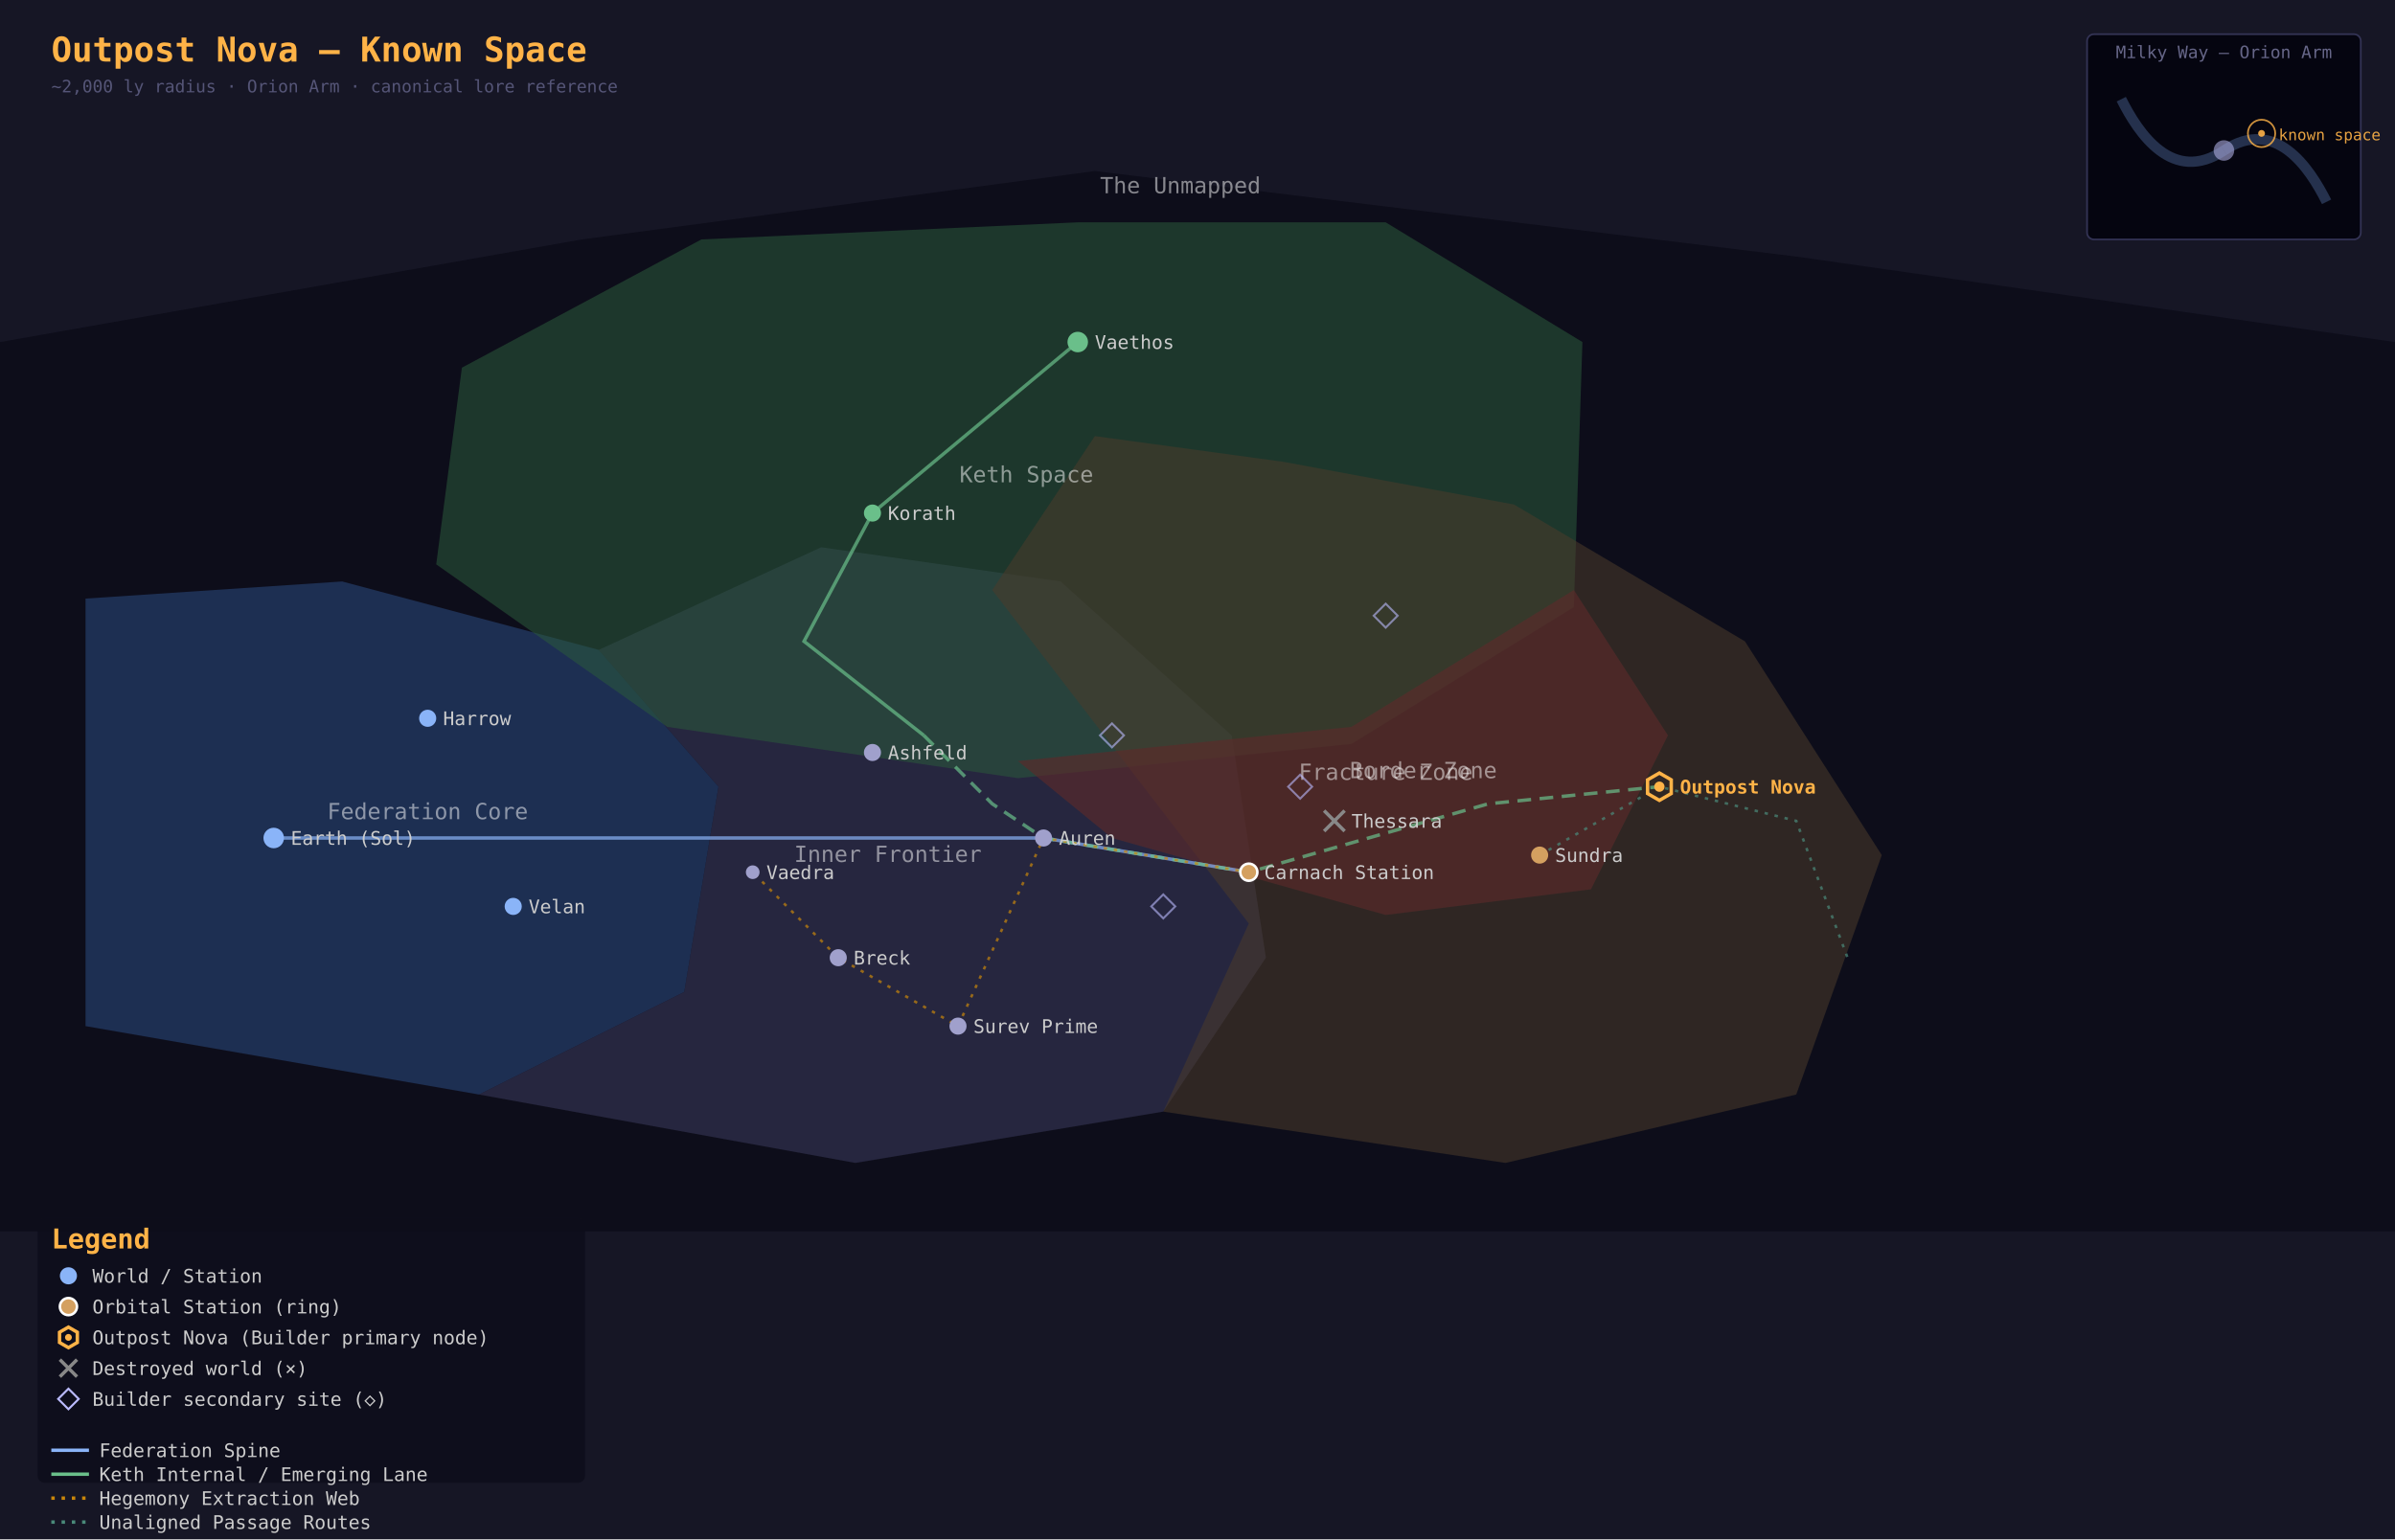
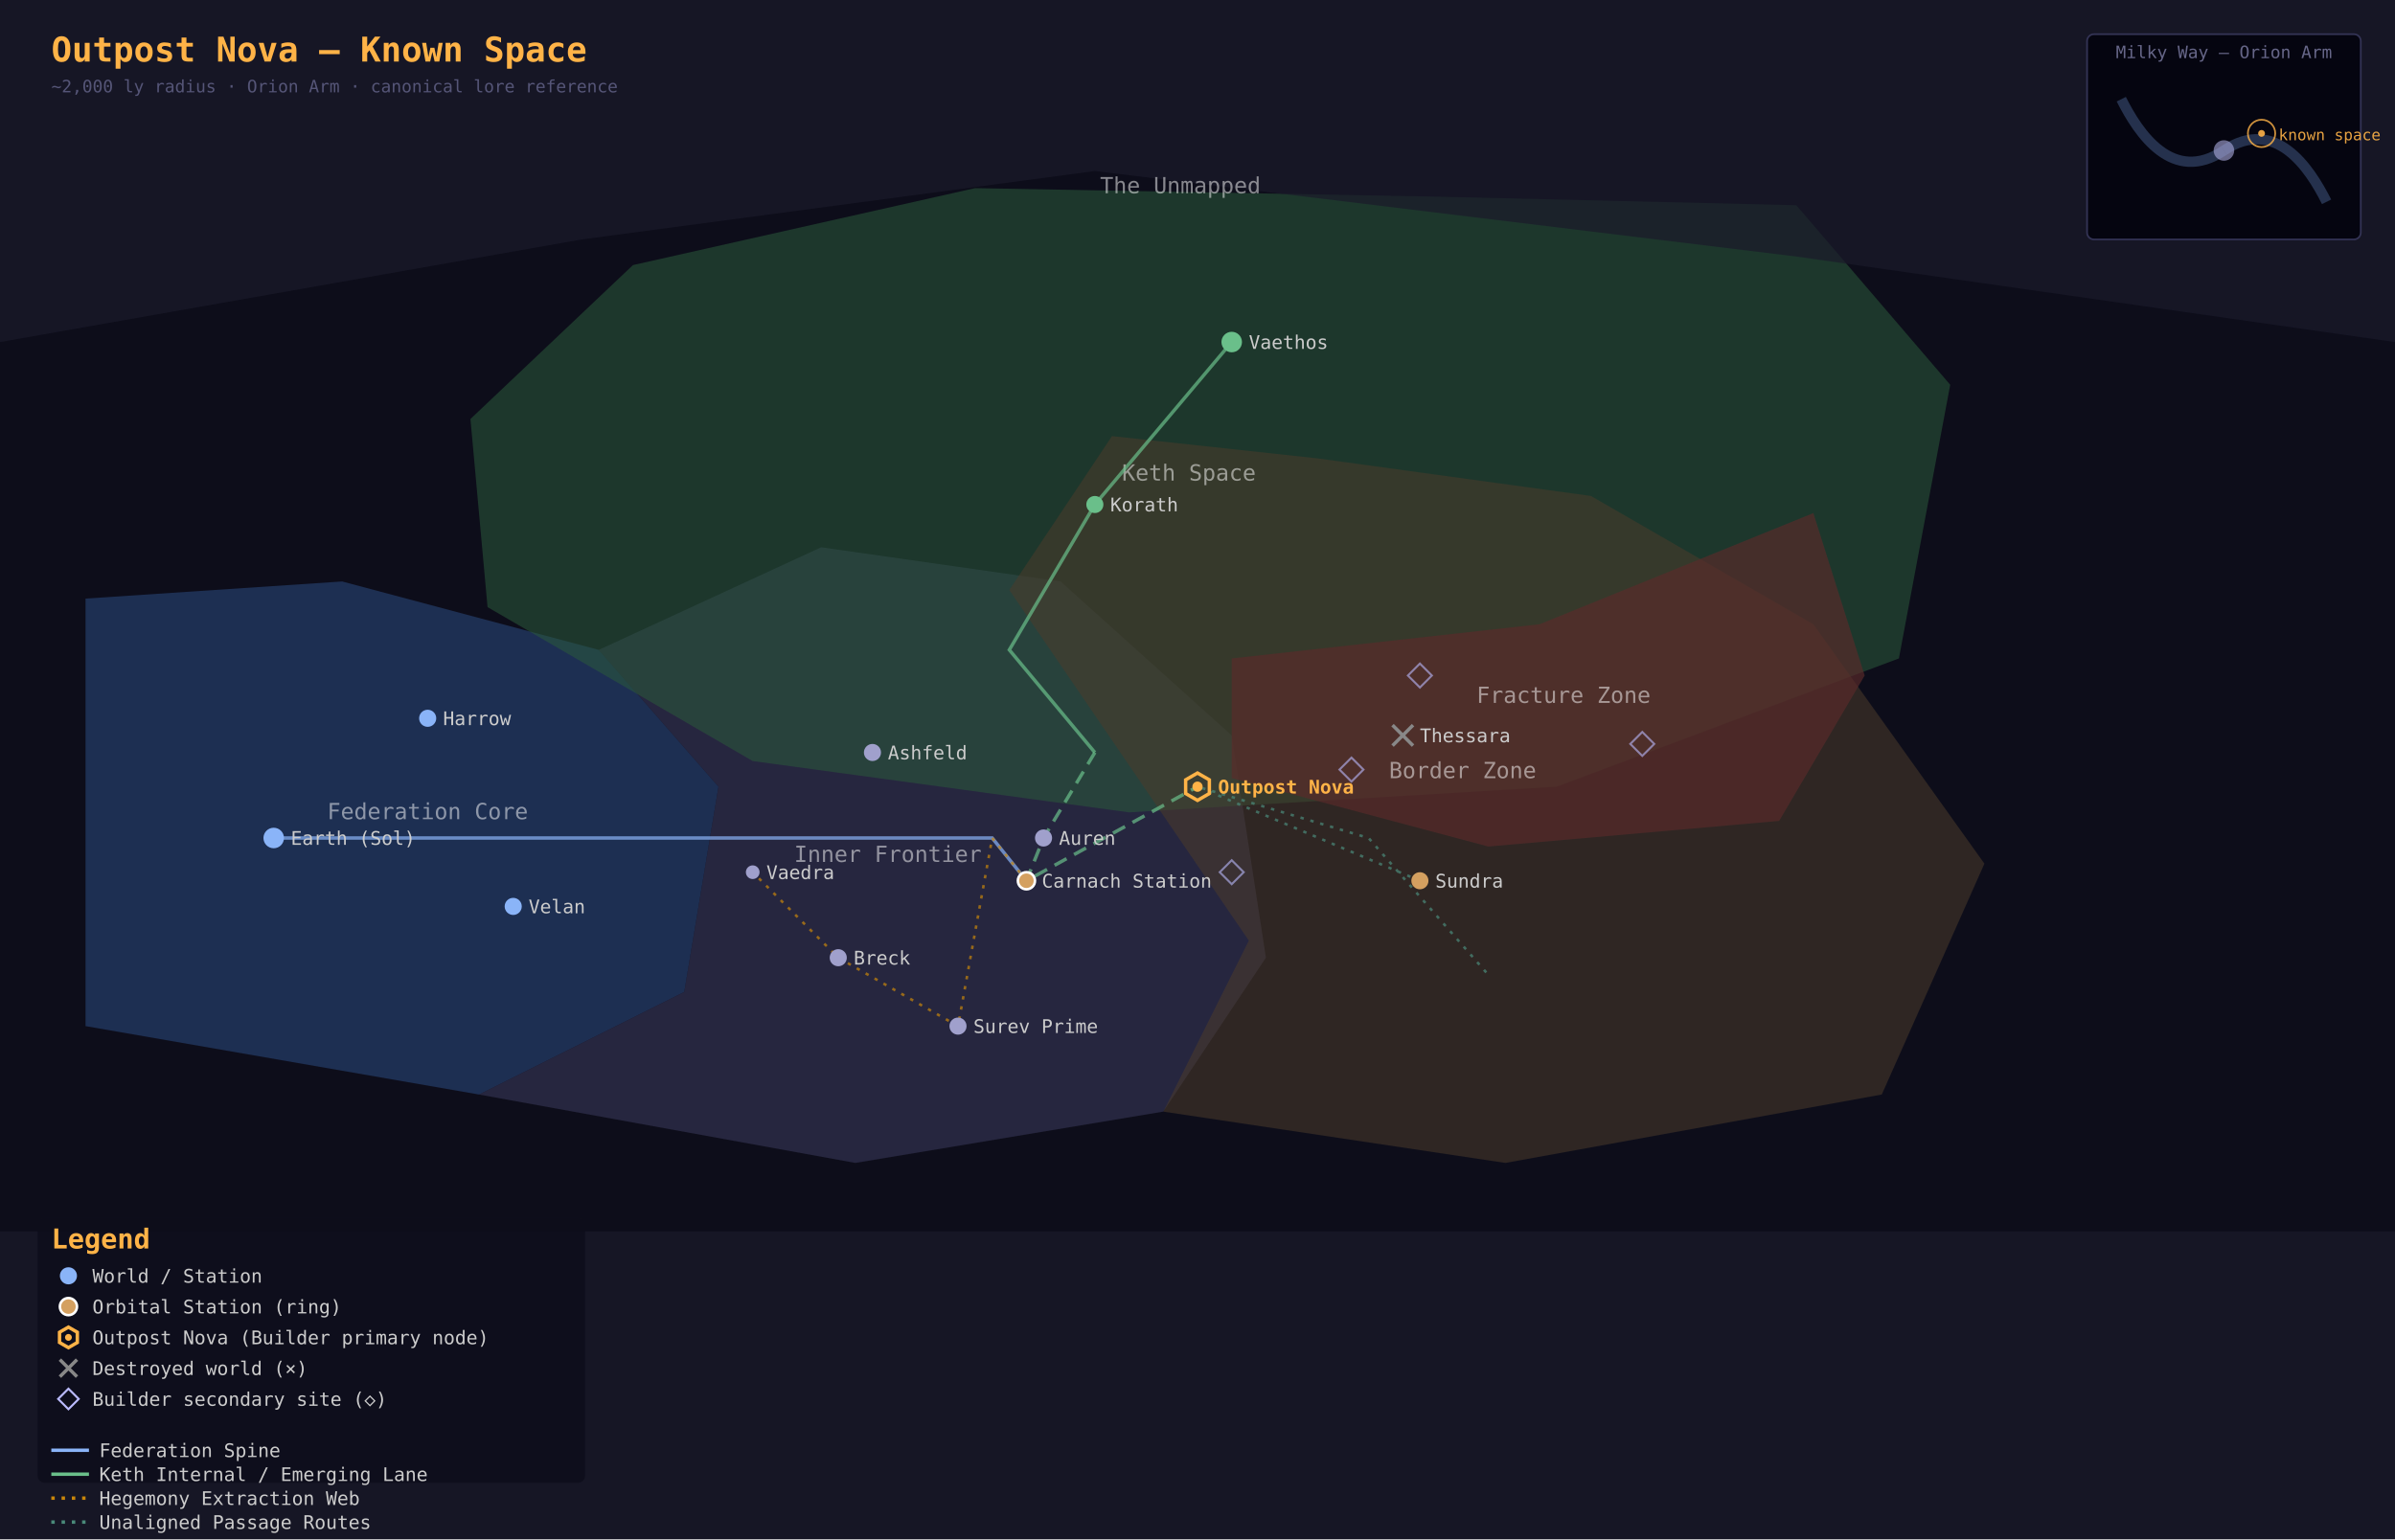
<svg xmlns="http://www.w3.org/2000/svg" width="1400" height="900" viewBox="0 0 1400 900">
  <rect width="1400" height="900" fill="#0d0d1a" />
  <polygon points="50,350 50,600 280,640 400,580 420,460 350,380 200,340" fill="#2a4a7f" opacity="0.55" stroke="none" />
  <polygon points="350,380 420,460 400,580 280,640 500,680 680,650 740,560 720,430 620,340 480,320" fill="#3a3a5c" opacity="0.55" stroke="none" />
-   <polygon points="630,130 410,140 270,215 255,330 390,425 595,455 790,435 920,355 925,200 810,130" fill="#2a5a3a" opacity="0.55" stroke="none" />
-   <polygon points="580,345 730,540 680,650 880,680 1050,640 1100,500 1020,375 885,295 750,270 640,255" fill="#4a3a2a" opacity="0.55" stroke="none" />
-   <polygon points="595,445 790,425 920,345 975,430 930,520 810,535 650,490" fill="#5a2a2a" opacity="0.65" stroke="none" />
+   <polygon points="840,115 570,110 370,155 275,245 285,355 440,445 660,475 910,460 1110,385 1140,225 1050,120" fill="#2a5a3a" opacity="0.55" stroke="none" />
+   <polygon points="590,345 730,550 680,650 880,680 1100,640 1160,505 1060,365 930,290 770,268 650,255" fill="#4a3a2a" opacity="0.55" stroke="none" />
+   <polygon points="720,385 900,365 1060,300 1090,395 1040,480 870,495 720,455" fill="#5a2a2a" opacity="0.65" stroke="none" />
  <polygon points="0,0 1400,0 1400,200 1050,150 640,100 340,140 0,200" fill="#1a1a2a" opacity="0.7" stroke="none" />
  <polygon points="0,720 1400,720 1400,900 0,900" fill="#1a1a2a" opacity="0.7" stroke="none" />
  <text x="250" y="479" text-anchor="middle" font-family="monospace" font-size="13" fill="#ffffff" opacity="0.5">Federation Core</text>
  <text x="519" y="504" text-anchor="middle" font-family="monospace" font-size="13" fill="#ffffff" opacity="0.5">Inner Frontier</text>
-   <text x="600" y="282" text-anchor="middle" font-family="monospace" font-size="13" fill="#ffffff" opacity="0.5">Keth Space</text>
-   <text x="832" y="455" text-anchor="middle" font-family="monospace" font-size="13" fill="#ffffff" opacity="0.5">Border Zone</text>
-   <text x="810" y="456" text-anchor="middle" font-family="monospace" font-size="13" fill="#ffffff" opacity="0.5">Fracture Zone</text>
+   <text x="695" y="281" text-anchor="middle" font-family="monospace" font-size="13" fill="#ffffff" opacity="0.5">Keth Space</text>
+   <text x="855" y="455" text-anchor="middle" font-family="monospace" font-size="13" fill="#ffffff" opacity="0.5">Border Zone</text>
+   <text x="914" y="411" text-anchor="middle" font-family="monospace" font-size="13" fill="#ffffff" opacity="0.5">Fracture Zone</text>
  <text x="690" y="113" text-anchor="middle" font-family="monospace" font-size="13" fill="#ffffff" opacity="0.5">The Unmapped</text>
-   <polyline points="160,490 300,490 440,490 610,490 730,510" fill="none" stroke="#8ab4f8" stroke-width="2" opacity="0.7" />
-   <polyline points="630,200 510,300 470,375 540,430" fill="none" stroke="#6abf8a" stroke-width="2" opacity="0.7" />
-   <polyline points="540,430 580,470 610,490 730,510 870,470 970,460" fill="none" stroke="#6abf8a" stroke-width="2" stroke-dasharray="8,5" opacity="0.7" />
-   <polyline points="730,510 610,490 560,600 490,560 440,510" fill="none" stroke="#c8860a" stroke-width="1.5" stroke-dasharray="2,4" opacity="0.7" />
-   <polyline points="900,500 970,460 1050,480 1080,560" fill="none" stroke="#4a8a7a" stroke-width="1.5" stroke-dasharray="2,4" opacity="0.7" />
-   <polygon points="680,523 687,530 680,537 673,530" fill="none" stroke="#bbbbff" stroke-width="1.2" opacity="0.6" />
-   <polygon points="760,453 767,460 760,467 753,460" fill="none" stroke="#bbbbff" stroke-width="1.2" opacity="0.6" />
-   <polygon points="650,423 657,430 650,437 643,430" fill="none" stroke="#bbbbff" stroke-width="1.2" opacity="0.6" />
-   <polygon points="810,353 817,360 810,367 803,360" fill="none" stroke="#bbbbff" stroke-width="1.2" opacity="0.6" />
+   <polyline points="160,490 300,490 440,490 580,490 600,515" fill="none" stroke="#8ab4f8" stroke-width="2" opacity="0.7" />
+   <polyline points="720,200 640,295 590,380 640,440" fill="none" stroke="#6abf8a" stroke-width="2" opacity="0.7" />
+   <polyline points="640,440 610,490 600,515 700,460" fill="none" stroke="#6abf8a" stroke-width="2" stroke-dasharray="8,5" opacity="0.7" />
+   <polyline points="600,515 580,490 560,600 490,560 440,510" fill="none" stroke="#c8860a" stroke-width="1.5" stroke-dasharray="2,4" opacity="0.7" />
+   <polyline points="830,515 700,460 800,490 870,570" fill="none" stroke="#4a8a7a" stroke-width="1.5" stroke-dasharray="2,4" opacity="0.7" />
+   <polygon points="720,503 727,510 720,517 713,510" fill="none" stroke="#bbbbff" stroke-width="1.2" opacity="0.6" />
+   <polygon points="790,443 797,450 790,457 783,450" fill="none" stroke="#bbbbff" stroke-width="1.2" opacity="0.6" />
+   <polygon points="830,388 837,395 830,402 823,395" fill="none" stroke="#bbbbff" stroke-width="1.2" opacity="0.6" />
+   <polygon points="960,428 967,435 960,442 953,435" fill="none" stroke="#bbbbff" stroke-width="1.2" opacity="0.6" />
  <circle cx="160" cy="490" r="6" fill="#8ab4f8" stroke="none" stroke-width="0" />
  <text x="170" y="494" font-family="monospace" font-size="11" fill="#cccccc">Earth (Sol)</text>
  <circle cx="250" cy="420" r="5" fill="#8ab4f8" stroke="none" stroke-width="0" />
  <text x="259" y="424" font-family="monospace" font-size="11" fill="#cccccc">Harrow</text>
  <circle cx="300" cy="530" r="5" fill="#8ab4f8" stroke="none" stroke-width="0" />
  <text x="309" y="534" font-family="monospace" font-size="11" fill="#cccccc">Velan</text>
  <circle cx="490" cy="560" r="5" fill="#a0a0cc" stroke="none" stroke-width="0" />
  <text x="499" y="564" font-family="monospace" font-size="11" fill="#cccccc">Breck</text>
  <circle cx="610" cy="490" r="5" fill="#a0a0cc" stroke="none" stroke-width="0" />
  <text x="619" y="494" font-family="monospace" font-size="11" fill="#cccccc">Auren</text>
  <circle cx="560" cy="600" r="5" fill="#a0a0cc" stroke="none" stroke-width="0" />
  <text x="569" y="604" font-family="monospace" font-size="11" fill="#cccccc">Surev Prime</text>
  <circle cx="440" cy="510" r="4" fill="#a0a0cc" stroke="none" stroke-width="0" />
  <text x="448" y="514" font-family="monospace" font-size="11" fill="#cccccc">Vaedra</text>
  <circle cx="510" cy="440" r="5" fill="#a0a0cc" stroke="none" stroke-width="0" />
  <text x="519" y="444" font-family="monospace" font-size="11" fill="#cccccc">Ashfeld</text>
-   <circle cx="730" cy="510" r="5" fill="#d4a060" stroke="#ffffff" stroke-width="1.5" />
-   <text x="739" y="514" font-family="monospace" font-size="11" fill="#cccccc">Carnach Station</text>
-   <circle cx="900" cy="500" r="5" fill="#d4a060" stroke="none" stroke-width="0" />
-   <text x="909" y="504" font-family="monospace" font-size="11" fill="#cccccc">Sundra</text>
-   <polygon points="976.928,456.0 976.928,464.0 970.0,468.0 963.072,464.0 963.072,456.0 970.0,452.0" fill="none" stroke="#ffb347" stroke-width="2" />
-   <circle cx="970" cy="460" r="3" fill="#ffb347" />
-   <text x="982" y="464" font-family="monospace" font-size="11" fill="#ffb347" font-weight="bold">Outpost Nova</text>
-   <line x1="774" y1="474" x2="786" y2="486" stroke="#888888" stroke-width="2" />
-   <line x1="786" y1="474" x2="774" y2="486" stroke="#888888" stroke-width="2" />
-   <text x="790" y="484" font-family="monospace" font-size="11" fill="#cccccc">Thessara</text>
-   <circle cx="630" cy="200" r="6" fill="#6abf8a" stroke="none" stroke-width="0" />
-   <text x="640" y="204" font-family="monospace" font-size="11" fill="#cccccc">Vaethos</text>
-   <circle cx="510" cy="300" r="5" fill="#6abf8a" stroke="none" stroke-width="0" />
-   <text x="519" y="304" font-family="monospace" font-size="11" fill="#cccccc">Korath</text>
+   <circle cx="600" cy="515" r="5" fill="#d4a060" stroke="#ffffff" stroke-width="1.5" />
+   <text x="609" y="519" font-family="monospace" font-size="11" fill="#cccccc">Carnach Station</text>
+   <circle cx="830" cy="515" r="5" fill="#d4a060" stroke="none" stroke-width="0" />
+   <text x="839" y="519" font-family="monospace" font-size="11" fill="#cccccc">Sundra</text>
+   <polygon points="706.928,456.0 706.928,464.0 700.0,468.0 693.072,464.0 693.072,456.0 700.0,452.0" fill="none" stroke="#ffb347" stroke-width="2" />
+   <circle cx="700" cy="460" r="3" fill="#ffb347" />
+   <text x="712" y="464" font-family="monospace" font-size="11" fill="#ffb347" font-weight="bold">Outpost Nova</text>
+   <line x1="814" y1="424" x2="826" y2="436" stroke="#888888" stroke-width="2" />
+   <line x1="826" y1="424" x2="814" y2="436" stroke="#888888" stroke-width="2" />
+   <text x="830" y="434" font-family="monospace" font-size="11" fill="#cccccc">Thessara</text>
+   <circle cx="720" cy="200" r="6" fill="#6abf8a" stroke="none" stroke-width="0" />
+   <text x="730" y="204" font-family="monospace" font-size="11" fill="#cccccc">Vaethos</text>
+   <circle cx="640" cy="295" r="5" fill="#6abf8a" stroke="none" stroke-width="0" />
+   <text x="649" y="299" font-family="monospace" font-size="11" fill="#cccccc">Korath</text>
  <rect x="22" y="712" width="320" height="155" fill="#0d0d1a" opacity="0.8" rx="4" />
  <text x="30" y="730" font-family="monospace" fill="#ffb347" font-weight="bold" font-size="16">Legend</text>
  <circle cx="40" cy="746" r="5" fill="#8ab4f8" />
  <text x="54" y="750" font-family="monospace" font-size="11" fill="#cccccc">World / Station</text>
  <circle cx="40" cy="764" r="5" fill="#d4a060" stroke="#ffffff" stroke-width="1.5" />
  <text x="54" y="768" font-family="monospace" font-size="11" fill="#cccccc">Orbital Station (ring)</text>
  <polygon points="45.196,779.0 45.196,785.0 40.0,788.0 34.804,785.0 34.804,779.0 40.0,776.0" fill="none" stroke="#ffb347" stroke-width="2" />
  <circle cx="40" cy="782" r="2" fill="#ffb347" />
  <text x="54" y="786" font-family="monospace" font-size="11" fill="#cccccc">Outpost Nova (Builder primary node)</text>
  <line x1="35" y1="795" x2="45" y2="805" stroke="#888888" stroke-width="2" />
  <line x1="45" y1="795" x2="35" y2="805" stroke="#888888" stroke-width="2" />
  <text x="54" y="804" font-family="monospace" font-size="11" fill="#cccccc">Destroyed world (×)</text>
  <polygon points="40,812 46,818 40,824 34,818" fill="none" stroke="#bbbbff" stroke-width="1.2" />
  <text x="54" y="822" font-family="monospace" font-size="11" fill="#cccccc">Builder secondary site (◇)</text>
  <line x1="30" y1="848" x2="52" y2="848" stroke="#8ab4f8" stroke-width="2" />
  <text x="58" y="852" font-family="monospace" font-size="11" fill="#cccccc">Federation Spine</text>
  <line x1="30" y1="862" x2="52" y2="862" stroke="#6abf8a" stroke-width="2" />
  <text x="58" y="866" font-family="monospace" font-size="11" fill="#cccccc">Keth Internal / Emerging Lane</text>
  <line x1="30" y1="876" x2="52" y2="876" stroke="#c8860a" stroke-width="2" stroke-dasharray="2,4" />
  <text x="58" y="880" font-family="monospace" font-size="11" fill="#cccccc">Hegemony Extraction Web</text>
  <line x1="30" y1="890" x2="52" y2="890" stroke="#4a8a7a" stroke-width="2" stroke-dasharray="2,4" />
  <text x="58" y="894" font-family="monospace" font-size="11" fill="#cccccc">Unaligned Passage Routes</text>
  <rect x="1220" y="20" width="160" height="120" fill="#050510" rx="4" stroke="#333355" stroke-width="1" />
  <text x="1300" y="34" text-anchor="middle" font-family="monospace" font-size="10" fill="#666688">Milky Way — Orion Arm</text>
  <path d="M 1300 88 C 1330,68 1350,98 1360,118" fill="none" stroke="#334466" stroke-width="6" opacity="0.7" />
  <path d="M 1300 88 C 1270,108 1250,78 1240,58" fill="none" stroke="#334466" stroke-width="6" opacity="0.7" />
  <circle cx="1300" cy="88" r="6" fill="#aaaadd" opacity="0.6" />
  <circle cx="1322" cy="78" r="8" fill="none" stroke="#ffb347" stroke-width="1" opacity="0.8" />
  <circle cx="1322" cy="78" r="2" fill="#ffb347" opacity="0.9" />
  <text x="1332" y="82" font-family="monospace" font-size="9" fill="#ffb347" opacity="0.9">known space</text>
  <text x="30" y="36" font-family="monospace" fill="#ffb347" font-weight="bold" font-size="20">Outpost Nova — Known Space</text>
  <text x="30" y="54" font-family="monospace" font-size="10" fill="#555577">~2,000 ly radius · Orion Arm · canonical lore reference</text>
</svg>
